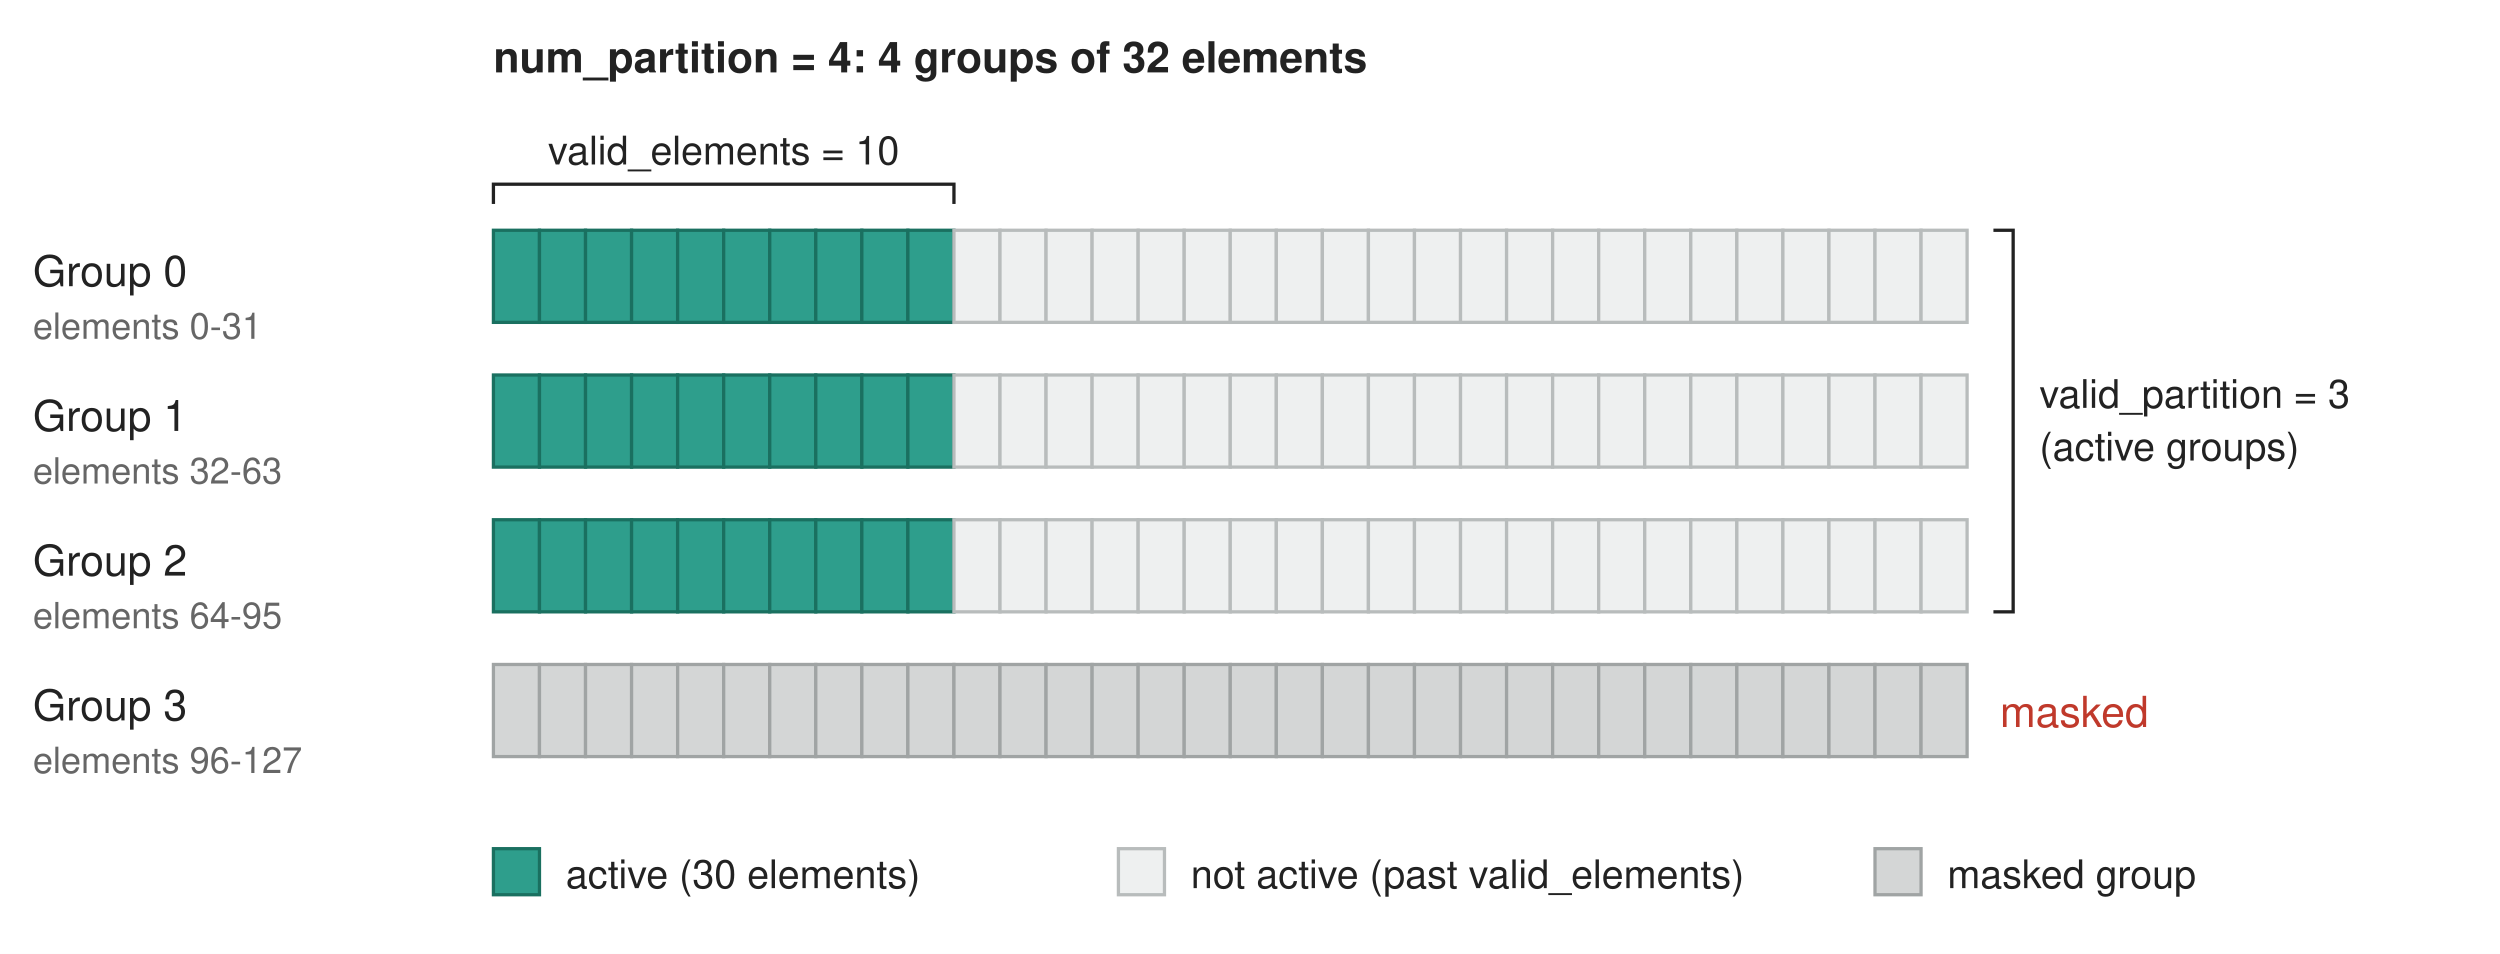
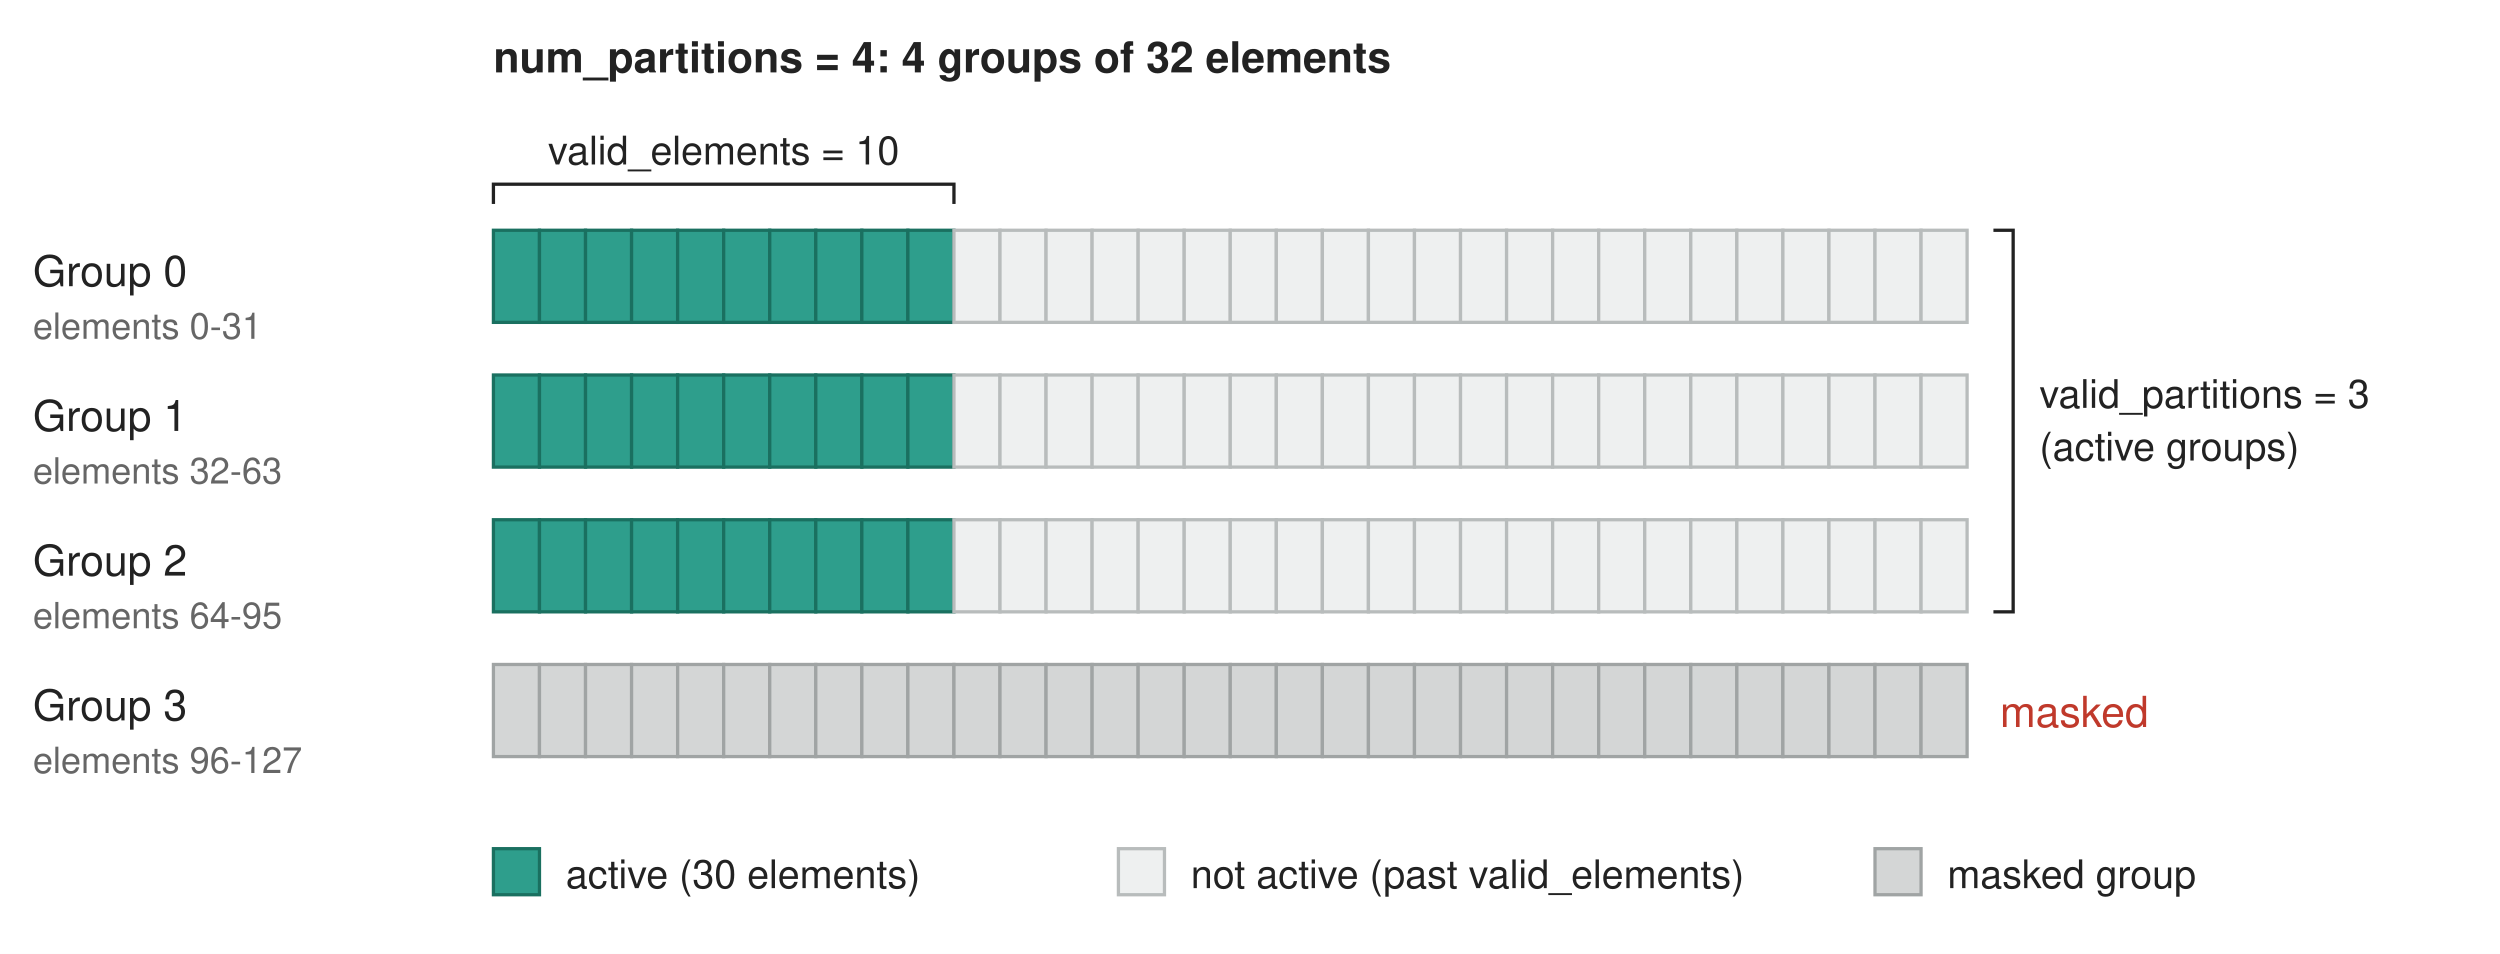
<svg xmlns="http://www.w3.org/2000/svg" viewBox="0 0 760 290" width="760" height="290" font-family="Helvetica, Arial, sans-serif" font-size="13">
  <rect width="760" height="290" fill="#ffffff" />
-   <text x="150" y="22" fill="#222" font-weight="bold">num_partition = 4: 4 groups of 32 elements</text>
+   <text x="150" y="22" fill="#222" font-weight="bold">num_partitions = 4: 4 groups of 32 elements</text>
  <text x="10" y="87" fill="#222">Group 0</text>
  <text x="10" y="103" fill="#666" font-size="11">elements 0-31</text>
  <rect x="150" y="70" width="14" height="28" fill="#2e9e8c" stroke="#1a7060" />
  <rect x="164" y="70" width="14" height="28" fill="#2e9e8c" stroke="#1a7060" />
  <rect x="178" y="70" width="14" height="28" fill="#2e9e8c" stroke="#1a7060" />
  <rect x="192" y="70" width="14" height="28" fill="#2e9e8c" stroke="#1a7060" />
  <rect x="206" y="70" width="14" height="28" fill="#2e9e8c" stroke="#1a7060" />
  <rect x="220" y="70" width="14" height="28" fill="#2e9e8c" stroke="#1a7060" />
  <rect x="234" y="70" width="14" height="28" fill="#2e9e8c" stroke="#1a7060" />
  <rect x="248" y="70" width="14" height="28" fill="#2e9e8c" stroke="#1a7060" />
  <rect x="262" y="70" width="14" height="28" fill="#2e9e8c" stroke="#1a7060" />
  <rect x="276" y="70" width="14" height="28" fill="#2e9e8c" stroke="#1a7060" />
  <rect x="290" y="70" width="14" height="28" fill="#eef0f0" stroke="#b8bcbc" />
  <rect x="304" y="70" width="14" height="28" fill="#eef0f0" stroke="#b8bcbc" />
  <rect x="318" y="70" width="14" height="28" fill="#eef0f0" stroke="#b8bcbc" />
  <rect x="332" y="70" width="14" height="28" fill="#eef0f0" stroke="#b8bcbc" />
  <rect x="346" y="70" width="14" height="28" fill="#eef0f0" stroke="#b8bcbc" />
  <rect x="360" y="70" width="14" height="28" fill="#eef0f0" stroke="#b8bcbc" />
  <rect x="374" y="70" width="14" height="28" fill="#eef0f0" stroke="#b8bcbc" />
  <rect x="388" y="70" width="14" height="28" fill="#eef0f0" stroke="#b8bcbc" />
  <rect x="402" y="70" width="14" height="28" fill="#eef0f0" stroke="#b8bcbc" />
  <rect x="416" y="70" width="14" height="28" fill="#eef0f0" stroke="#b8bcbc" />
  <rect x="430" y="70" width="14" height="28" fill="#eef0f0" stroke="#b8bcbc" />
  <rect x="444" y="70" width="14" height="28" fill="#eef0f0" stroke="#b8bcbc" />
  <rect x="458" y="70" width="14" height="28" fill="#eef0f0" stroke="#b8bcbc" />
  <rect x="472" y="70" width="14" height="28" fill="#eef0f0" stroke="#b8bcbc" />
  <rect x="486" y="70" width="14" height="28" fill="#eef0f0" stroke="#b8bcbc" />
  <rect x="500" y="70" width="14" height="28" fill="#eef0f0" stroke="#b8bcbc" />
  <rect x="514" y="70" width="14" height="28" fill="#eef0f0" stroke="#b8bcbc" />
  <rect x="528" y="70" width="14" height="28" fill="#eef0f0" stroke="#b8bcbc" />
  <rect x="542" y="70" width="14" height="28" fill="#eef0f0" stroke="#b8bcbc" />
  <rect x="556" y="70" width="14" height="28" fill="#eef0f0" stroke="#b8bcbc" />
  <rect x="570" y="70" width="14" height="28" fill="#eef0f0" stroke="#b8bcbc" />
  <rect x="584" y="70" width="14" height="28" fill="#eef0f0" stroke="#b8bcbc" />
  <text x="10" y="131" fill="#222">Group 1</text>
  <text x="10" y="147" fill="#666" font-size="11">elements 32-63</text>
  <rect x="150" y="114" width="14" height="28" fill="#2e9e8c" stroke="#1a7060" />
  <rect x="164" y="114" width="14" height="28" fill="#2e9e8c" stroke="#1a7060" />
  <rect x="178" y="114" width="14" height="28" fill="#2e9e8c" stroke="#1a7060" />
  <rect x="192" y="114" width="14" height="28" fill="#2e9e8c" stroke="#1a7060" />
  <rect x="206" y="114" width="14" height="28" fill="#2e9e8c" stroke="#1a7060" />
  <rect x="220" y="114" width="14" height="28" fill="#2e9e8c" stroke="#1a7060" />
  <rect x="234" y="114" width="14" height="28" fill="#2e9e8c" stroke="#1a7060" />
  <rect x="248" y="114" width="14" height="28" fill="#2e9e8c" stroke="#1a7060" />
  <rect x="262" y="114" width="14" height="28" fill="#2e9e8c" stroke="#1a7060" />
  <rect x="276" y="114" width="14" height="28" fill="#2e9e8c" stroke="#1a7060" />
  <rect x="290" y="114" width="14" height="28" fill="#eef0f0" stroke="#b8bcbc" />
  <rect x="304" y="114" width="14" height="28" fill="#eef0f0" stroke="#b8bcbc" />
  <rect x="318" y="114" width="14" height="28" fill="#eef0f0" stroke="#b8bcbc" />
  <rect x="332" y="114" width="14" height="28" fill="#eef0f0" stroke="#b8bcbc" />
  <rect x="346" y="114" width="14" height="28" fill="#eef0f0" stroke="#b8bcbc" />
  <rect x="360" y="114" width="14" height="28" fill="#eef0f0" stroke="#b8bcbc" />
  <rect x="374" y="114" width="14" height="28" fill="#eef0f0" stroke="#b8bcbc" />
  <rect x="388" y="114" width="14" height="28" fill="#eef0f0" stroke="#b8bcbc" />
  <rect x="402" y="114" width="14" height="28" fill="#eef0f0" stroke="#b8bcbc" />
  <rect x="416" y="114" width="14" height="28" fill="#eef0f0" stroke="#b8bcbc" />
  <rect x="430" y="114" width="14" height="28" fill="#eef0f0" stroke="#b8bcbc" />
  <rect x="444" y="114" width="14" height="28" fill="#eef0f0" stroke="#b8bcbc" />
  <rect x="458" y="114" width="14" height="28" fill="#eef0f0" stroke="#b8bcbc" />
  <rect x="472" y="114" width="14" height="28" fill="#eef0f0" stroke="#b8bcbc" />
  <rect x="486" y="114" width="14" height="28" fill="#eef0f0" stroke="#b8bcbc" />
  <rect x="500" y="114" width="14" height="28" fill="#eef0f0" stroke="#b8bcbc" />
  <rect x="514" y="114" width="14" height="28" fill="#eef0f0" stroke="#b8bcbc" />
  <rect x="528" y="114" width="14" height="28" fill="#eef0f0" stroke="#b8bcbc" />
  <rect x="542" y="114" width="14" height="28" fill="#eef0f0" stroke="#b8bcbc" />
  <rect x="556" y="114" width="14" height="28" fill="#eef0f0" stroke="#b8bcbc" />
  <rect x="570" y="114" width="14" height="28" fill="#eef0f0" stroke="#b8bcbc" />
  <rect x="584" y="114" width="14" height="28" fill="#eef0f0" stroke="#b8bcbc" />
  <text x="10" y="175" fill="#222">Group 2</text>
  <text x="10" y="191" fill="#666" font-size="11">elements 64-95</text>
  <rect x="150" y="158" width="14" height="28" fill="#2e9e8c" stroke="#1a7060" />
  <rect x="164" y="158" width="14" height="28" fill="#2e9e8c" stroke="#1a7060" />
  <rect x="178" y="158" width="14" height="28" fill="#2e9e8c" stroke="#1a7060" />
  <rect x="192" y="158" width="14" height="28" fill="#2e9e8c" stroke="#1a7060" />
  <rect x="206" y="158" width="14" height="28" fill="#2e9e8c" stroke="#1a7060" />
  <rect x="220" y="158" width="14" height="28" fill="#2e9e8c" stroke="#1a7060" />
  <rect x="234" y="158" width="14" height="28" fill="#2e9e8c" stroke="#1a7060" />
  <rect x="248" y="158" width="14" height="28" fill="#2e9e8c" stroke="#1a7060" />
  <rect x="262" y="158" width="14" height="28" fill="#2e9e8c" stroke="#1a7060" />
  <rect x="276" y="158" width="14" height="28" fill="#2e9e8c" stroke="#1a7060" />
  <rect x="290" y="158" width="14" height="28" fill="#eef0f0" stroke="#b8bcbc" />
  <rect x="304" y="158" width="14" height="28" fill="#eef0f0" stroke="#b8bcbc" />
  <rect x="318" y="158" width="14" height="28" fill="#eef0f0" stroke="#b8bcbc" />
  <rect x="332" y="158" width="14" height="28" fill="#eef0f0" stroke="#b8bcbc" />
  <rect x="346" y="158" width="14" height="28" fill="#eef0f0" stroke="#b8bcbc" />
  <rect x="360" y="158" width="14" height="28" fill="#eef0f0" stroke="#b8bcbc" />
  <rect x="374" y="158" width="14" height="28" fill="#eef0f0" stroke="#b8bcbc" />
  <rect x="388" y="158" width="14" height="28" fill="#eef0f0" stroke="#b8bcbc" />
  <rect x="402" y="158" width="14" height="28" fill="#eef0f0" stroke="#b8bcbc" />
  <rect x="416" y="158" width="14" height="28" fill="#eef0f0" stroke="#b8bcbc" />
  <rect x="430" y="158" width="14" height="28" fill="#eef0f0" stroke="#b8bcbc" />
  <rect x="444" y="158" width="14" height="28" fill="#eef0f0" stroke="#b8bcbc" />
  <rect x="458" y="158" width="14" height="28" fill="#eef0f0" stroke="#b8bcbc" />
  <rect x="472" y="158" width="14" height="28" fill="#eef0f0" stroke="#b8bcbc" />
  <rect x="486" y="158" width="14" height="28" fill="#eef0f0" stroke="#b8bcbc" />
  <rect x="500" y="158" width="14" height="28" fill="#eef0f0" stroke="#b8bcbc" />
  <rect x="514" y="158" width="14" height="28" fill="#eef0f0" stroke="#b8bcbc" />
  <rect x="528" y="158" width="14" height="28" fill="#eef0f0" stroke="#b8bcbc" />
  <rect x="542" y="158" width="14" height="28" fill="#eef0f0" stroke="#b8bcbc" />
  <rect x="556" y="158" width="14" height="28" fill="#eef0f0" stroke="#b8bcbc" />
  <rect x="570" y="158" width="14" height="28" fill="#eef0f0" stroke="#b8bcbc" />
  <rect x="584" y="158" width="14" height="28" fill="#eef0f0" stroke="#b8bcbc" />
  <text x="10" y="219" fill="#222">Group 3</text>
  <text x="10" y="235" fill="#666" font-size="11">elements 96-127</text>
  <rect x="150" y="202" width="14" height="28" fill="#d4d6d6" stroke="#a0a4a4" />
  <rect x="164" y="202" width="14" height="28" fill="#d4d6d6" stroke="#a0a4a4" />
  <rect x="178" y="202" width="14" height="28" fill="#d4d6d6" stroke="#a0a4a4" />
  <rect x="192" y="202" width="14" height="28" fill="#d4d6d6" stroke="#a0a4a4" />
  <rect x="206" y="202" width="14" height="28" fill="#d4d6d6" stroke="#a0a4a4" />
  <rect x="220" y="202" width="14" height="28" fill="#d4d6d6" stroke="#a0a4a4" />
  <rect x="234" y="202" width="14" height="28" fill="#d4d6d6" stroke="#a0a4a4" />
  <rect x="248" y="202" width="14" height="28" fill="#d4d6d6" stroke="#a0a4a4" />
  <rect x="262" y="202" width="14" height="28" fill="#d4d6d6" stroke="#a0a4a4" />
  <rect x="276" y="202" width="14" height="28" fill="#d4d6d6" stroke="#a0a4a4" />
  <rect x="290" y="202" width="14" height="28" fill="#d4d6d6" stroke="#a0a4a4" />
  <rect x="304" y="202" width="14" height="28" fill="#d4d6d6" stroke="#a0a4a4" />
  <rect x="318" y="202" width="14" height="28" fill="#d4d6d6" stroke="#a0a4a4" />
  <rect x="332" y="202" width="14" height="28" fill="#d4d6d6" stroke="#a0a4a4" />
  <rect x="346" y="202" width="14" height="28" fill="#d4d6d6" stroke="#a0a4a4" />
  <rect x="360" y="202" width="14" height="28" fill="#d4d6d6" stroke="#a0a4a4" />
  <rect x="374" y="202" width="14" height="28" fill="#d4d6d6" stroke="#a0a4a4" />
  <rect x="388" y="202" width="14" height="28" fill="#d4d6d6" stroke="#a0a4a4" />
  <rect x="402" y="202" width="14" height="28" fill="#d4d6d6" stroke="#a0a4a4" />
  <rect x="416" y="202" width="14" height="28" fill="#d4d6d6" stroke="#a0a4a4" />
  <rect x="430" y="202" width="14" height="28" fill="#d4d6d6" stroke="#a0a4a4" />
  <rect x="444" y="202" width="14" height="28" fill="#d4d6d6" stroke="#a0a4a4" />
  <rect x="458" y="202" width="14" height="28" fill="#d4d6d6" stroke="#a0a4a4" />
  <rect x="472" y="202" width="14" height="28" fill="#d4d6d6" stroke="#a0a4a4" />
  <rect x="486" y="202" width="14" height="28" fill="#d4d6d6" stroke="#a0a4a4" />
  <rect x="500" y="202" width="14" height="28" fill="#d4d6d6" stroke="#a0a4a4" />
  <rect x="514" y="202" width="14" height="28" fill="#d4d6d6" stroke="#a0a4a4" />
  <rect x="528" y="202" width="14" height="28" fill="#d4d6d6" stroke="#a0a4a4" />
  <rect x="542" y="202" width="14" height="28" fill="#d4d6d6" stroke="#a0a4a4" />
  <rect x="556" y="202" width="14" height="28" fill="#d4d6d6" stroke="#a0a4a4" />
  <rect x="570" y="202" width="14" height="28" fill="#d4d6d6" stroke="#a0a4a4" />
  <rect x="584" y="202" width="14" height="28" fill="#d4d6d6" stroke="#a0a4a4" />
  <text x="608" y="221" fill="#c0392b">masked</text>
  <path d="M150 62 v-6 H290 v6" fill="none" stroke="#222" />
  <text x="220.0" y="50" text-anchor="middle" fill="#222" font-size="12">valid_elements = 10</text>
  <path d="M606 70 h6 V186 h-6" fill="none" stroke="#222" />
-   <text x="620" y="124.0" fill="#222" font-size="12">valid_partition = 3</text>
+   <text x="620" y="124.0" fill="#222" font-size="12">valid_partitions = 3</text>
  <text x="620" y="140.0" fill="#222" font-size="12">(active groups)</text>
  <rect x="150" y="258" width="14" height="14" fill="#2e9e8c" stroke="#1a7060" />
  <text x="172" y="270" fill="#222" font-size="12">active (30 elements)</text>
  <rect x="340" y="258" width="14" height="14" fill="#eef0f0" stroke="#b8bcbc" />
  <text x="362" y="270" fill="#222" font-size="12">not active (past valid_elements)</text>
  <rect x="570" y="258" width="14" height="14" fill="#d4d6d6" stroke="#a0a4a4" />
  <text x="592" y="270" fill="#222" font-size="12">masked group</text>
</svg>
